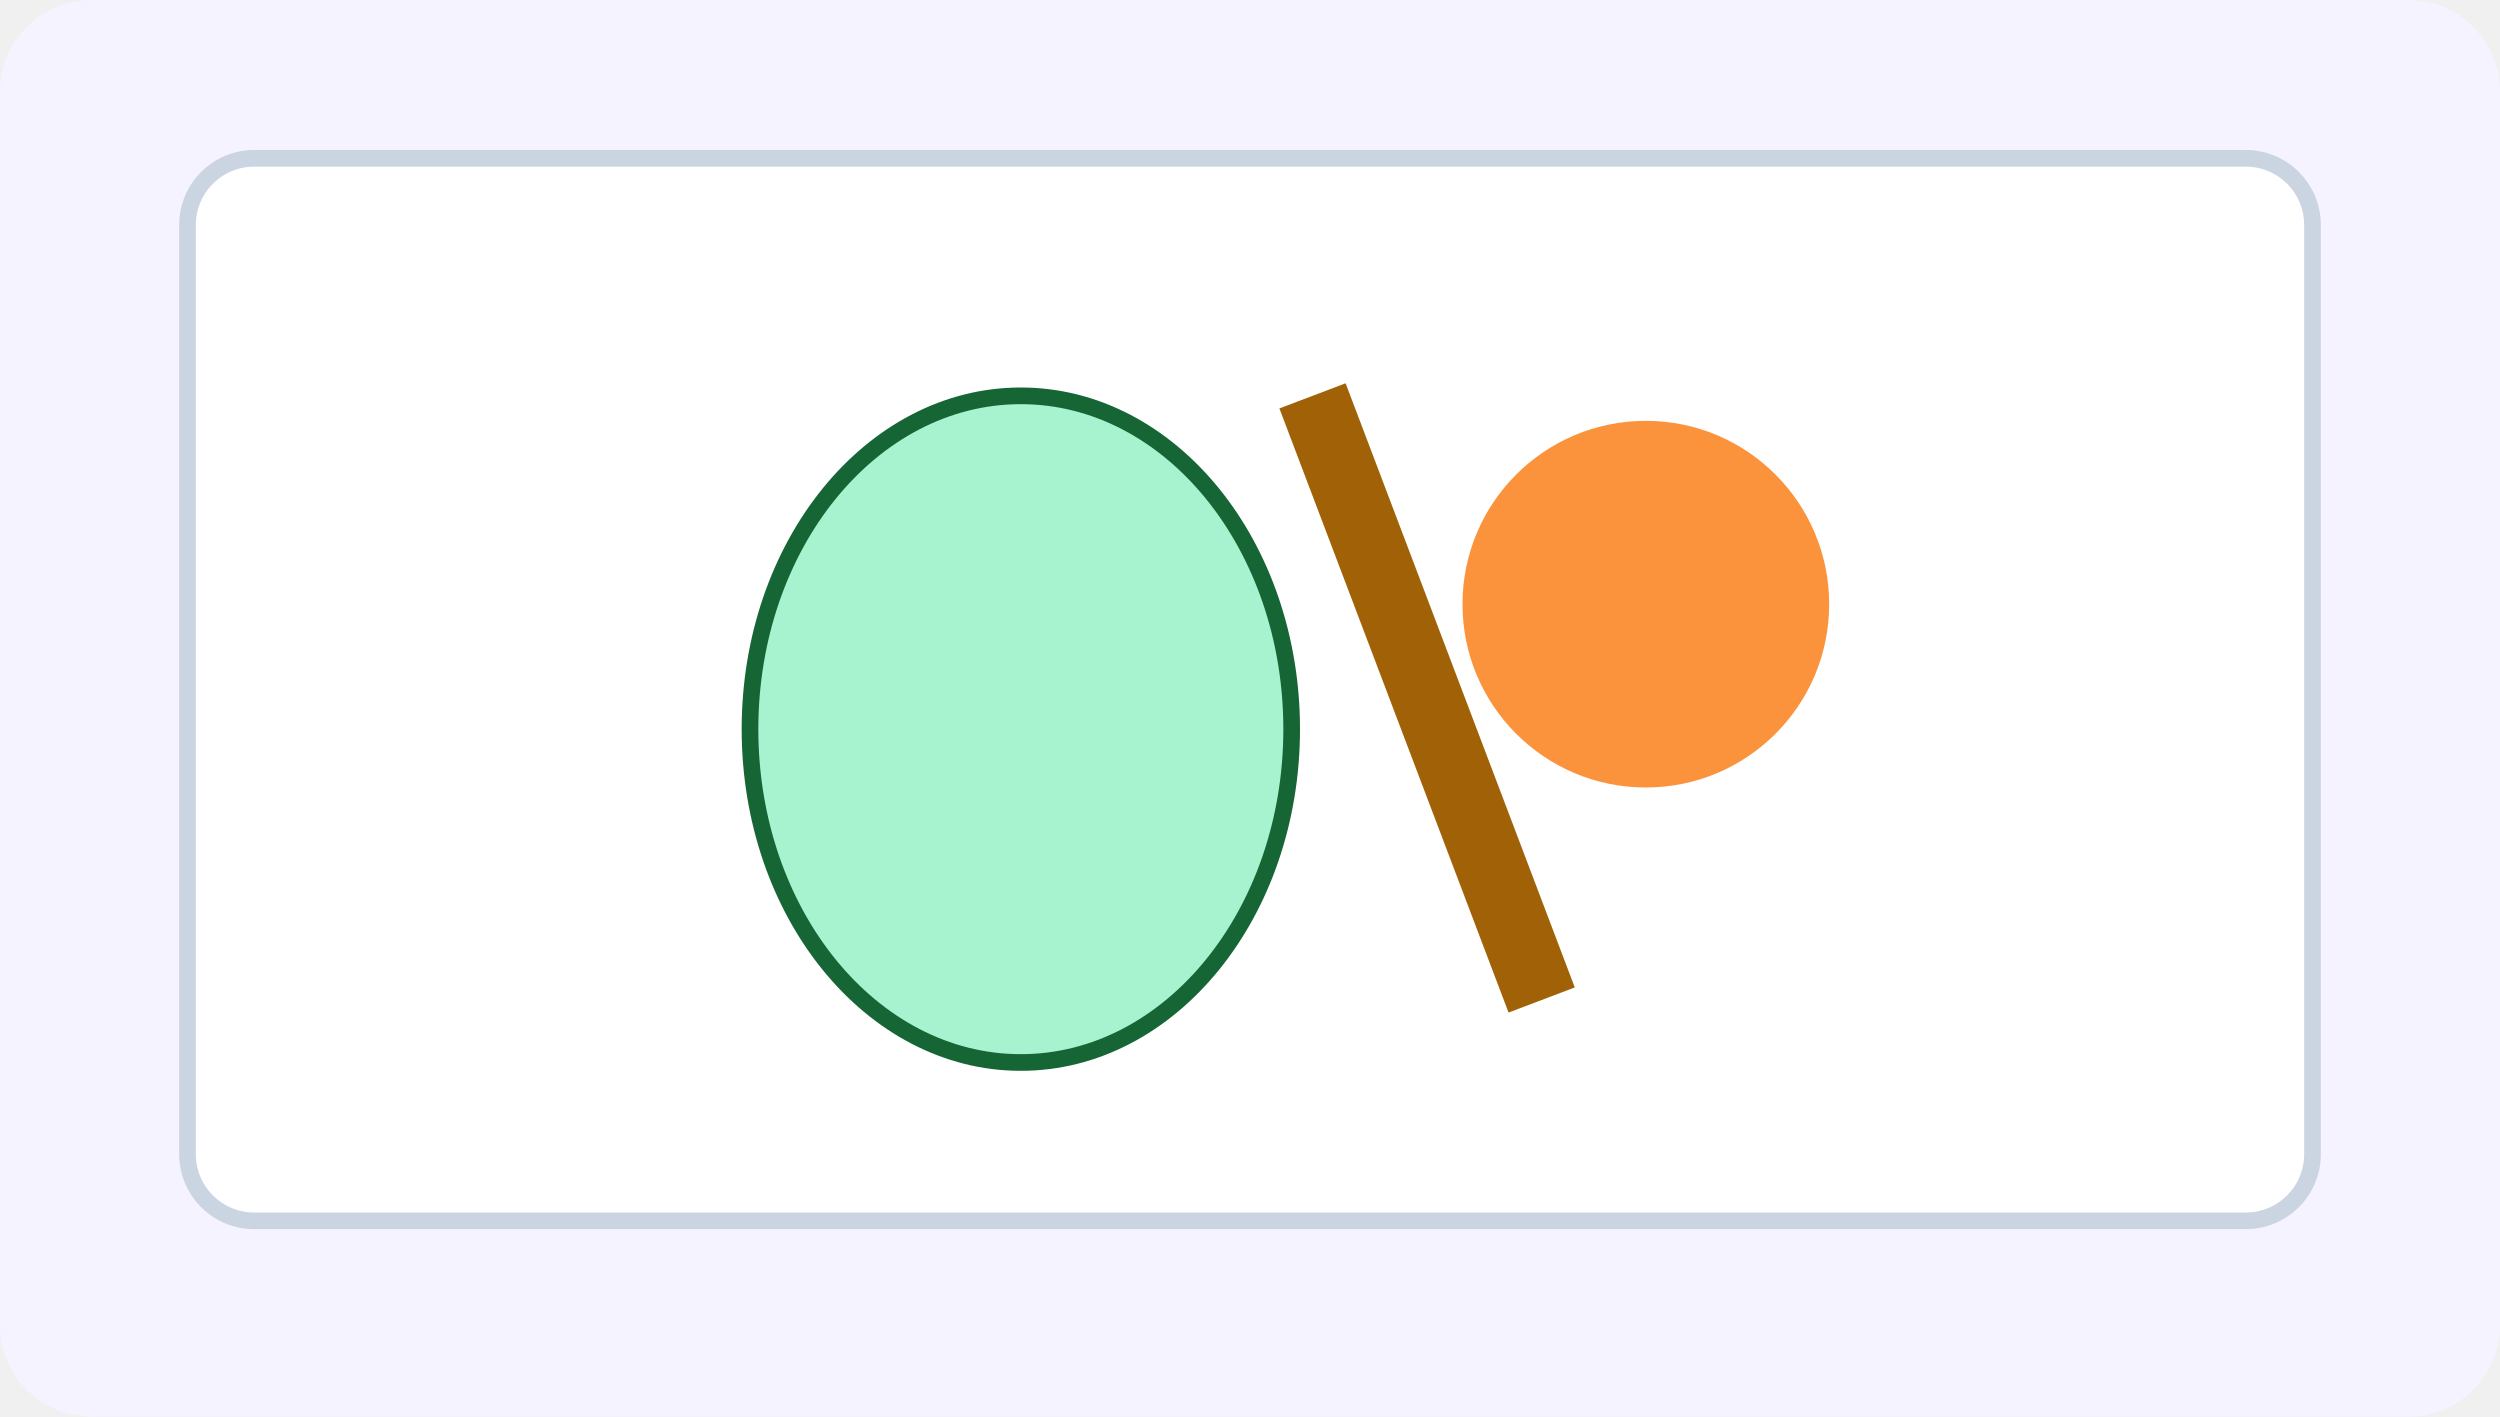
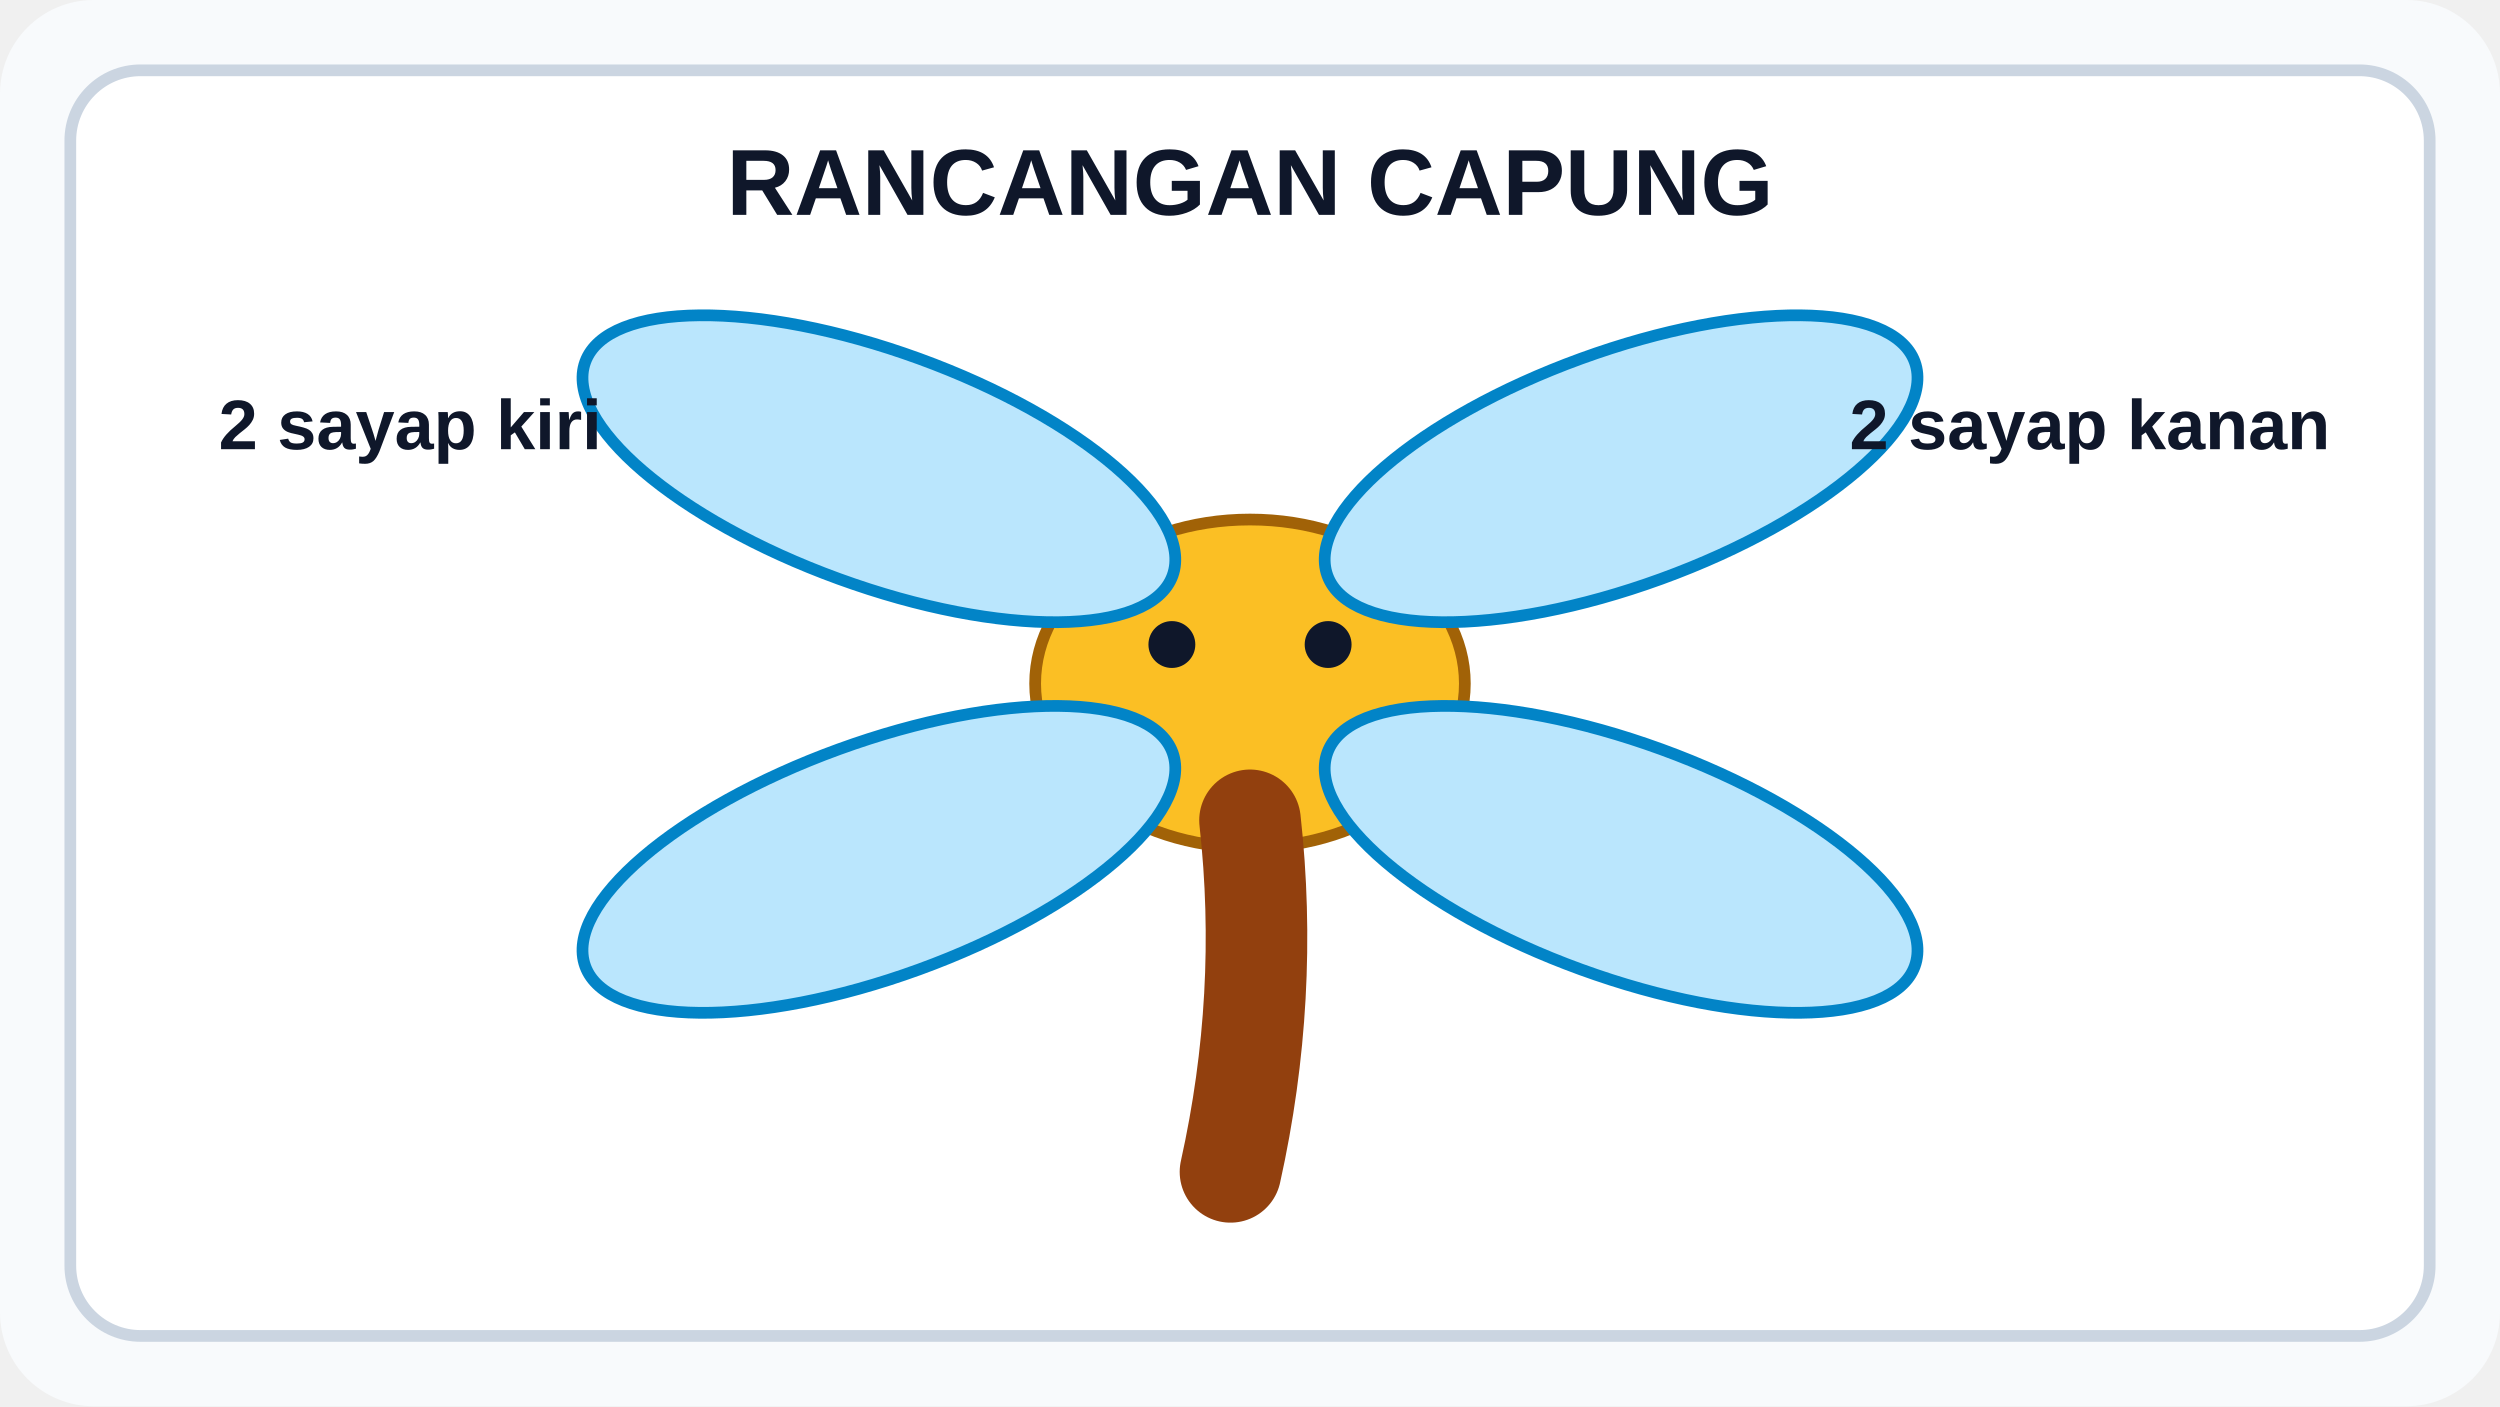
- <svg xmlns="http://www.w3.org/2000/svg" viewBox="0 0 600 340" width="600" height="340" role="img" aria-label="Stimulus Seni Rupa Bab 5 gambar 7">
-   <rect width="600" height="340" rx="22" fill="#f5f3ff" />
-   <rect x="45" y="38" width="510" height="255" rx="16" fill="#fff" stroke="#cbd5e1" stroke-width="4" />
-   <ellipse cx="245" cy="175" rx="65" ry="80" fill="#a7f3d0" stroke="#166534" stroke-width="4" />
-   <path d="M315 95 L370 240" stroke="#a16207" stroke-width="17" />
-   <circle cx="395" cy="145" r="44" fill="#fb923c" />
+ <svg xmlns="http://www.w3.org/2000/svg" viewBox="0 0 640 360" role="img" aria-labelledby="title desc">
+   <rect width="640" height="360" rx="24" fill="#f8fafc" />
+   <rect x="18" y="18" width="604" height="324" rx="18" fill="#fff" stroke="#cbd5e1" stroke-width="3" />
+   <text x="320" y="55" font-family="Arial,sans-serif" font-size="24" font-weight="700" text-anchor="middle" fill="#0f172a">RANCANGAN CAPUNG</text>
+   <ellipse cx="320" cy="175" rx="55" ry="42" fill="#fbbf24" stroke="#a16207" stroke-width="3" />
+   <path d="M320 210 Q325 255 315 300" stroke="#92400e" stroke-width="26" stroke-linecap="round" />
+   <circle cx="300" cy="165" r="6" fill="#0f172a" />
+   <circle cx="340" cy="165" r="6" fill="#0f172a" />
+   <ellipse cx="225" cy="120" rx="80" ry="30" transform="rotate(20 225 120)" fill="#bae6fd" stroke="#0284c7" stroke-width="3" />
+   <ellipse cx="225" cy="220" rx="80" ry="30" transform="rotate(-20 225 220)" fill="#bae6fd" stroke="#0284c7" stroke-width="3" />
+   <ellipse cx="415" cy="120" rx="80" ry="30" transform="rotate(-20 415 120)" fill="#bae6fd" stroke="#0284c7" stroke-width="3" />
+   <ellipse cx="415" cy="220" rx="80" ry="30" transform="rotate(20 415 220)" fill="#bae6fd" stroke="#0284c7" stroke-width="3" />
+   <text x="105" y="115" font-family="Arial,sans-serif" font-size="18" font-weight="700" text-anchor="middle" fill="#0f172a">2 sayap kiri</text>
+   <text x="535" y="115" font-family="Arial,sans-serif" font-size="18" font-weight="700" text-anchor="middle" fill="#0f172a">2 sayap kanan</text>
</svg>
